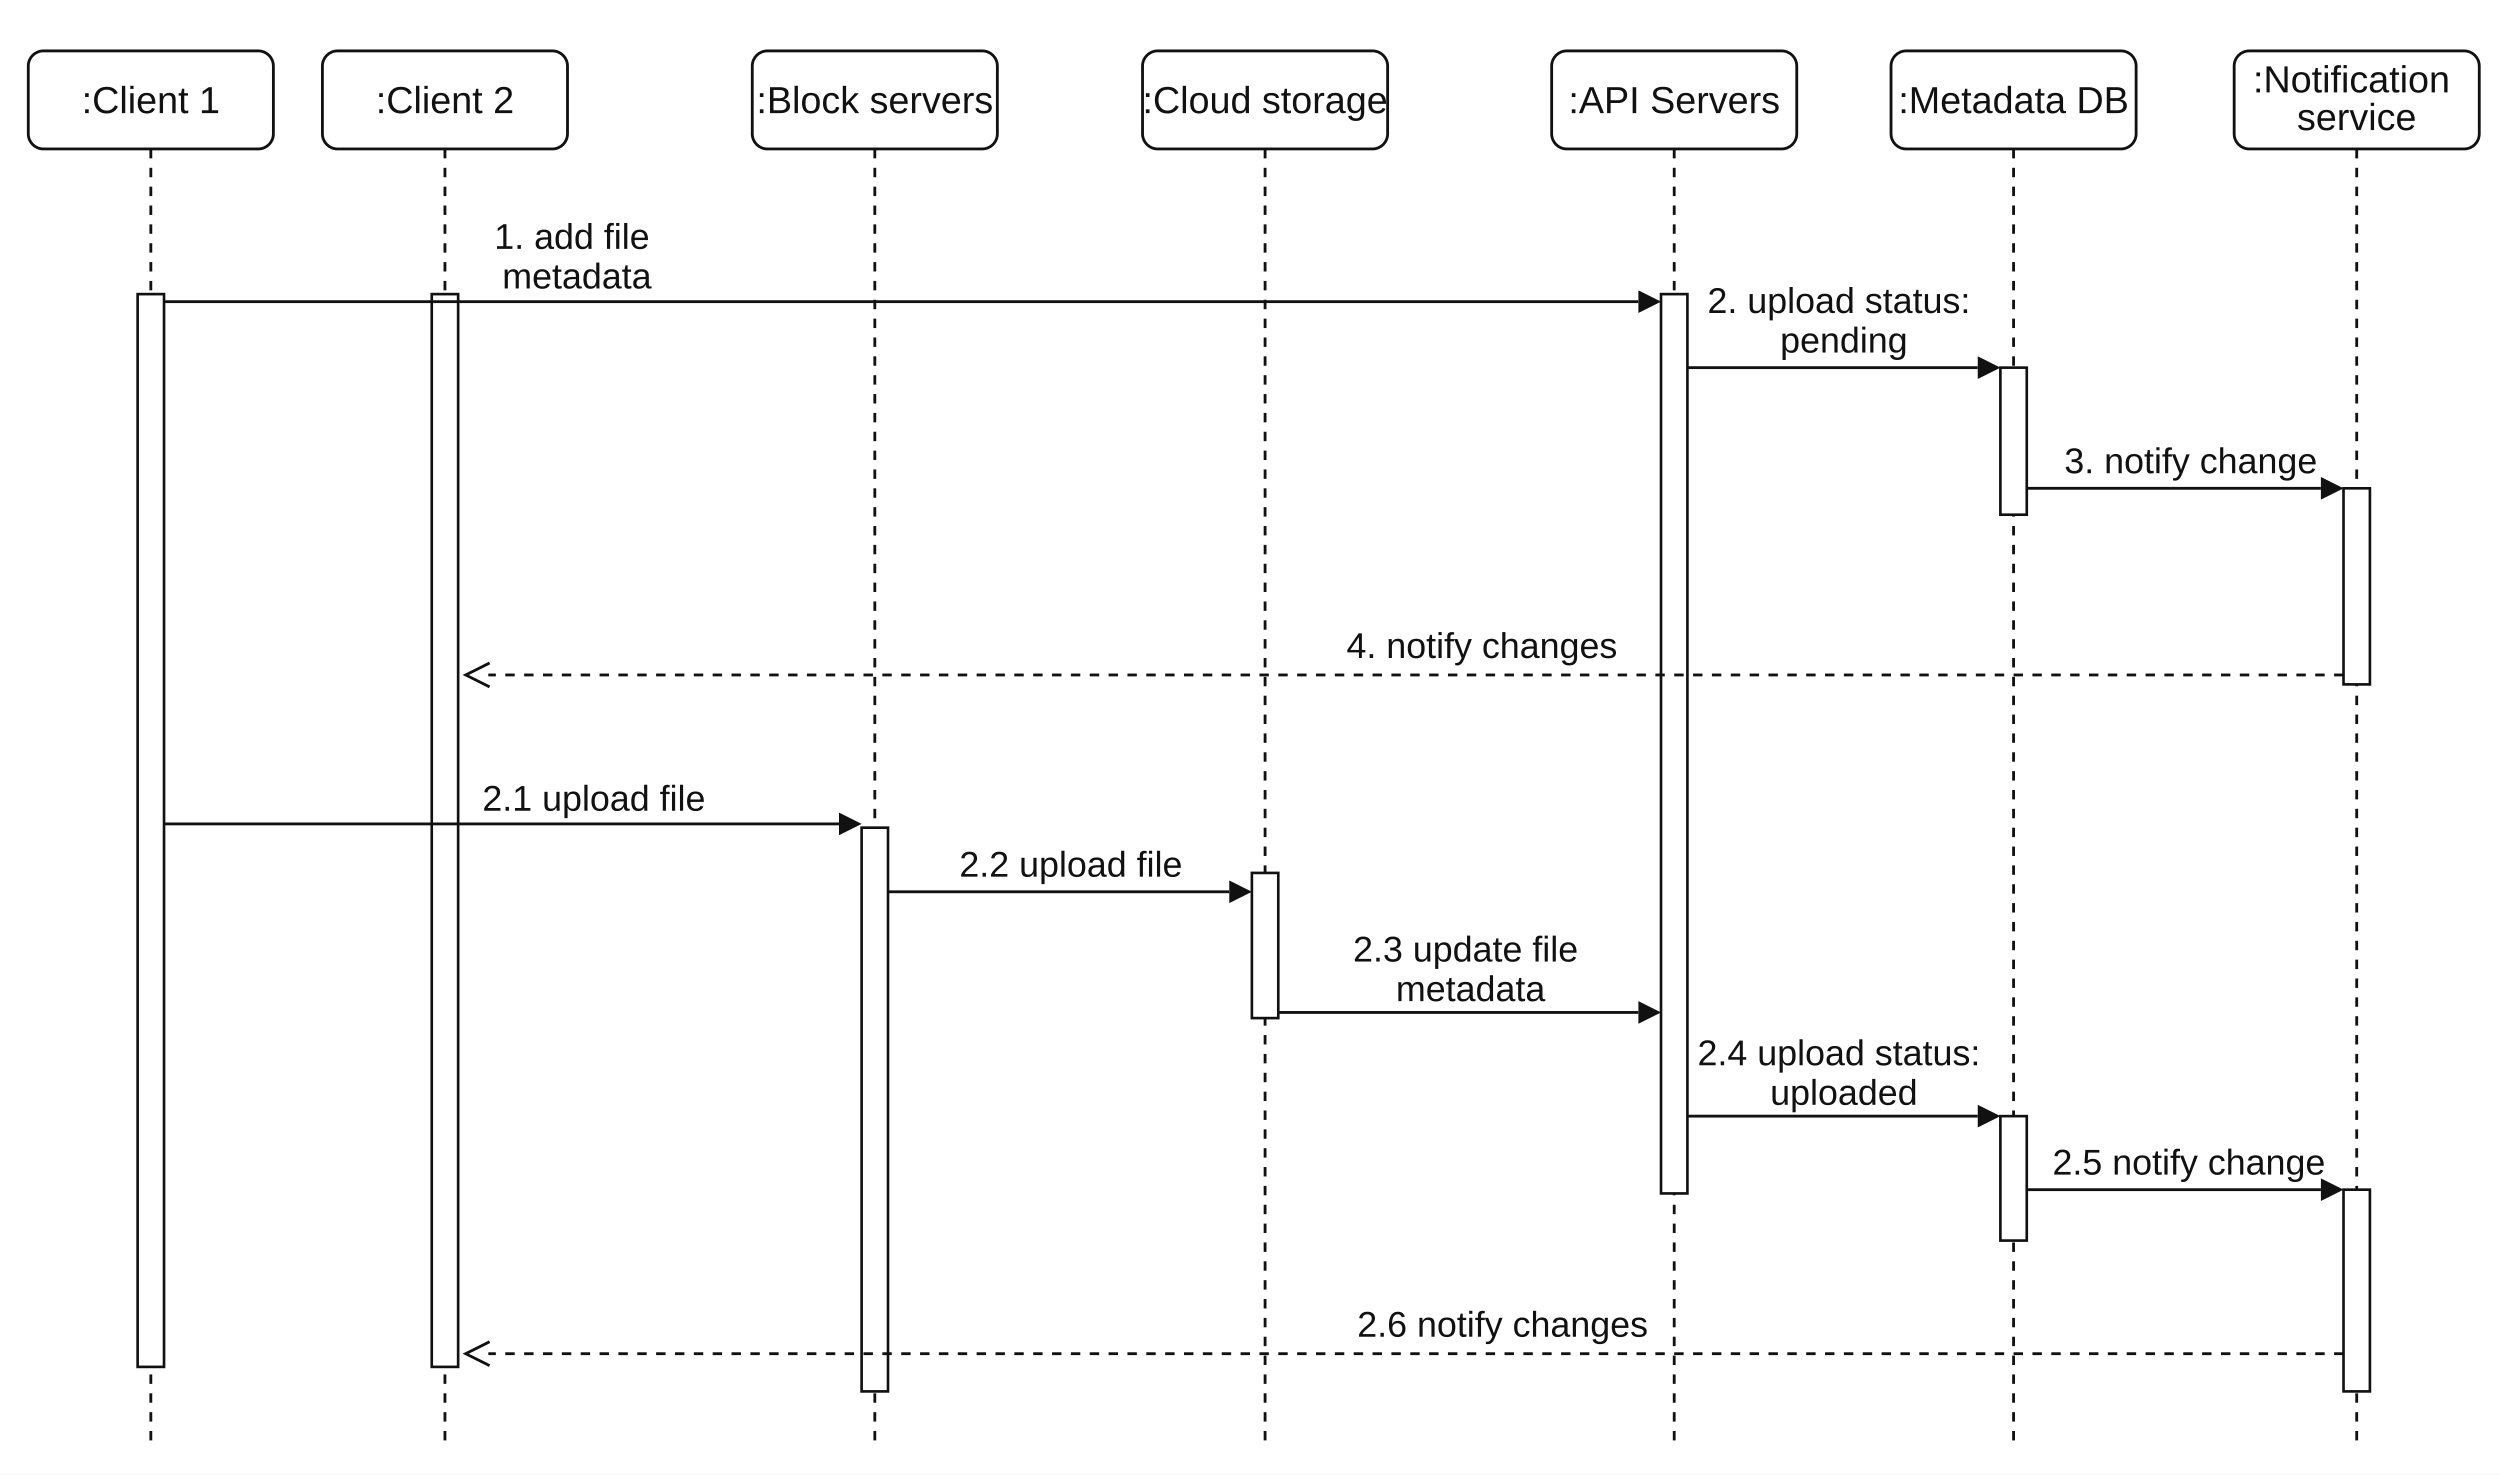
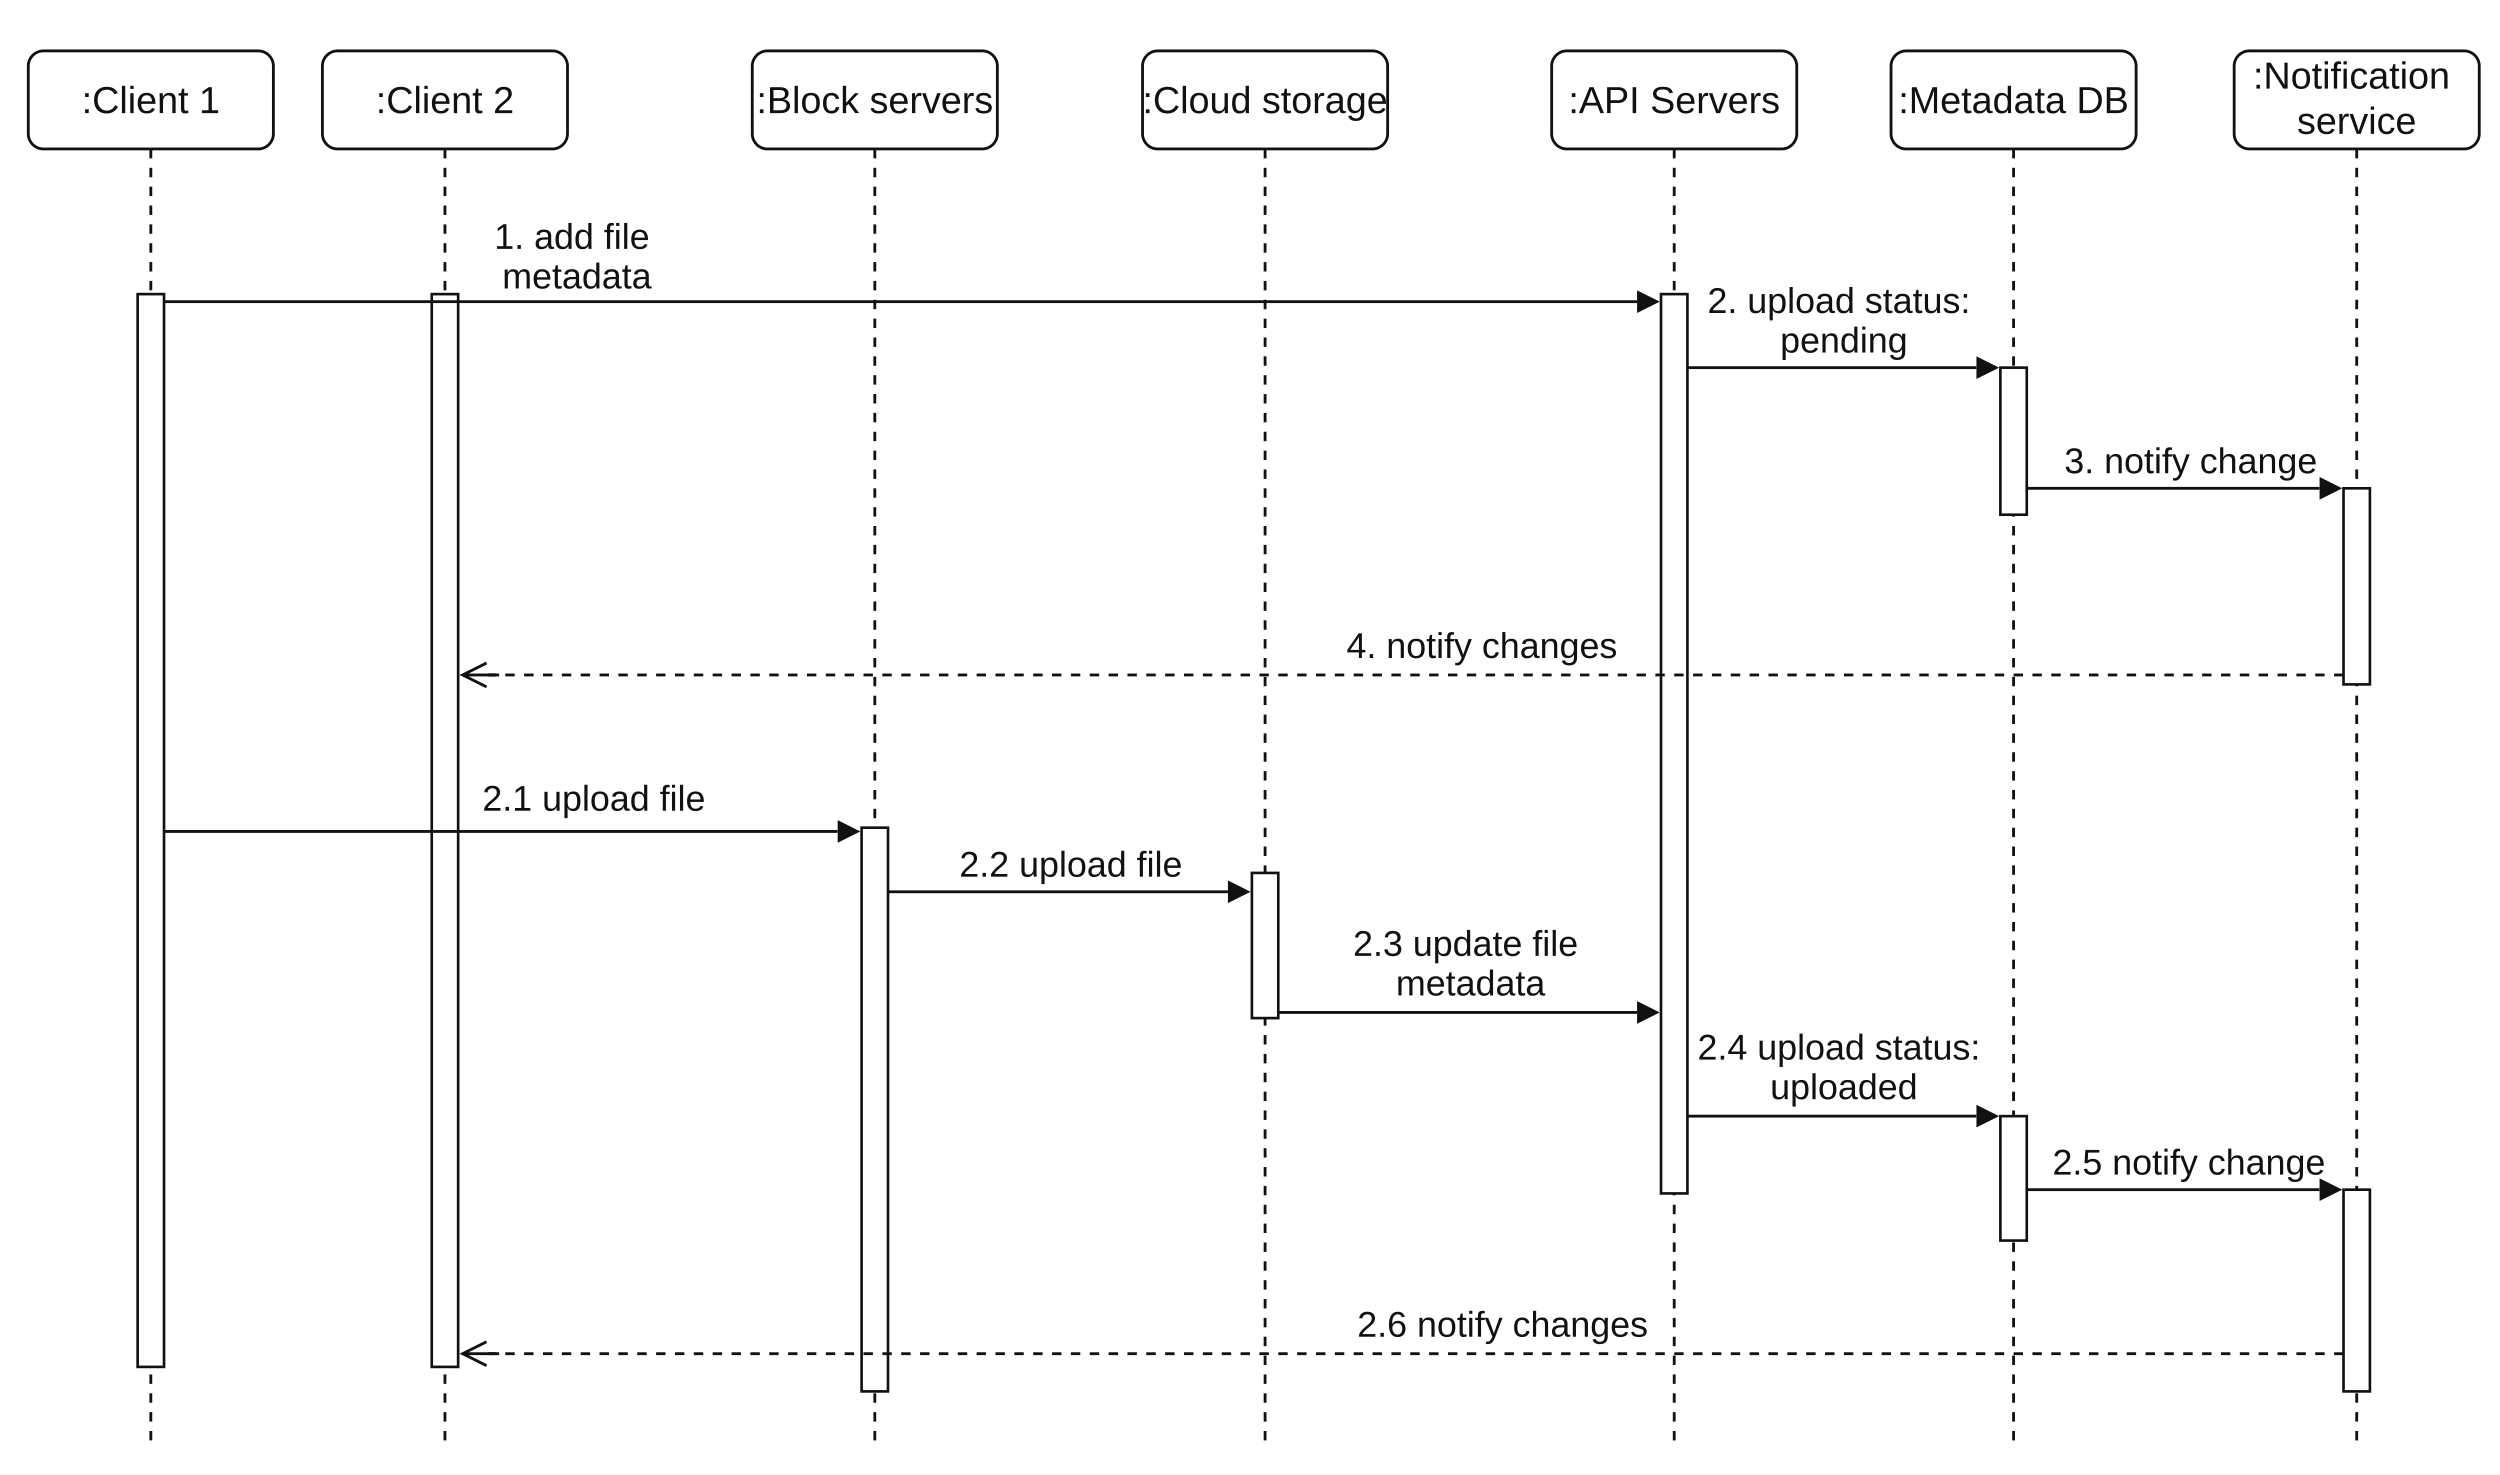
<svg xmlns="http://www.w3.org/2000/svg" width="1326" height="782" viewBox="0 0 1326 782" role="img" aria-labelledby="title desc">
  <defs>
    <style>.participant{fill:#fff;stroke:#111;stroke-width:1.5}.life{stroke:#111;stroke-width:1.5;stroke-dasharray:5 5}.activation{fill:#fff;stroke:#111;stroke-width:1.4}.shaft{stroke:#111;stroke-width:1.5}.return{stroke:#111;stroke-width:1.5;stroke-dasharray:5 5}.head{fill:#111}.return-head{fill:none;stroke:#111;stroke-width:1.5;stroke-linecap:square;stroke-linejoin:miter}.label{font-family:Arial,Helvetica,sans-serif;fill:#111}.name{font-size:20px;text-anchor:middle}.message{font-size:19px;text-anchor:middle}</style>
  </defs>
  <rect width="1326" height="782" fill="#fff" />
  <g>
    <rect class="participant" x="15" y="27" width="130" height="52" rx="8" />
    <text class="label name" x="80" y="60">:Client 1</text>
    <rect class="participant" x="171" y="27" width="130" height="52" rx="8" />
    <text class="label name" x="236" y="60">:Client 2</text>
    <rect class="participant" x="399" y="27" width="130" height="52" rx="8" />
    <text class="label name" x="464" y="60">:Block servers</text>
    <rect class="participant" x="606" y="27" width="130" height="52" rx="8" />
    <text class="label name" x="671" y="60">:Cloud storage</text>
    <rect class="participant" x="823" y="27" width="130" height="52" rx="8" />
    <text class="label name" x="888" y="60">:API Servers</text>
    <rect class="participant" x="1003" y="27" width="130" height="52" rx="8" />
    <text class="label name" x="1068" y="60">:Metadata DB</text>
    <rect class="participant" x="1185" y="27" width="130" height="52" rx="8" />
-     <text class="label name" x="1250" y="49">
+     <text class="label name" x="1250" y="47">
      <tspan x="1250">:Notification</tspan>
-       <tspan x="1250" dy="20">service</tspan>
+       <tspan x="1250" dy="24">service</tspan>
    </text>
    <g class="life">
      <path d="M80 79V765M236 79V765M464 79V765M671 79V765M888 79V765M1068 79V765M1250 79V765" />
    </g>
  </g>
  <g>
    <rect class="activation" x="73" y="156" width="14" height="569" />
    <rect class="activation" x="229" y="156" width="14" height="569" />
    <rect class="activation" x="457" y="439" width="14" height="299" />
    <rect class="activation" x="664" y="463" width="14" height="77" />
    <rect class="activation" x="881" y="156" width="14" height="477" />
    <rect class="activation" x="1061" y="195" width="14" height="78" />
    <rect class="activation" x="1061" y="592" width="14" height="66" />
    <rect class="activation" x="1243" y="259" width="14" height="104" />
    <rect class="activation" x="1243" y="631" width="14" height="107" />
  </g>
  <g>
-     <path class="shaft" d="M87 160H869" />
-     <path class="head" d="M881 160L869 154V166Z" />
+     <path class="shaft" d="M87 160H868.3" />
+     <path class="head" d="M880.3 160L868.3 154V166Z" />
    <text class="label message" x="306" y="132">
      <tspan x="306">1. add file</tspan>
      <tspan x="306" dy="21">metadata</tspan>
    </text>
-     <path class="shaft" d="M895 195H1049" />
-     <path class="head" d="M1061 195L1049 189V201Z" />
+     <path class="shaft" d="M895 195H1048.3" />
+     <path class="head" d="M1060.3 195L1048.3 189V201Z" />
    <text class="label message" x="978" y="166">
      <tspan x="978">2. upload status:</tspan>
      <tspan x="978" dy="21">pending</tspan>
    </text>
-     <path class="shaft" d="M1075 259H1231" />
-     <path class="head" d="M1243 259L1231 253V265Z" />
+     <path class="shaft" d="M1075 259H1230.3" />
+     <path class="head" d="M1242.3 259L1230.3 253V265Z" />
    <text class="label message" x="1162" y="251">3. notify change</text>
-     <path class="return" d="M1243 358H259" />
-     <path class="return-head" d="M259 352L247 358L259 364" />
+     <path class="return" data-connector="true" d="M1243 358H259" />
+     <path class="return-head" d="M257.377 352L245.377 358L257.377 364 M246.877 358H264" />
    <text class="label message" x="786" y="349">4. notify changes</text>
  </g>
  <g>
-     <path class="shaft" d="M87 437H445" />
-     <path class="head" d="M457 437L445 431V443Z" />
+     <path class="shaft" d="M87 441H444.3" />
+     <path class="head" d="M456.3 441L444.3 435V447Z" />
    <text class="label message" x="315" y="430">2.1 upload file</text>
-     <path class="shaft" d="M471 473H652" />
-     <path class="head" d="M664 473L652 467V479Z" />
+     <path class="shaft" d="M471 473H651.3" />
+     <path class="head" d="M663.3 473L651.3 467V479Z" />
    <text class="label message" x="568" y="465">2.2 upload file</text>
-     <path class="shaft" d="M678 537H869" />
-     <path class="head" d="M881 537L869 531V543Z" />
-     <text class="label message" x="780" y="510">
+     <path class="shaft" d="M678 537H868.3" />
+     <path class="head" d="M880.3 537L868.3 531V543Z" />
+     <text class="label message" x="780" y="507">
      <tspan x="780">2.3 update file</tspan>
      <tspan x="780" dy="21">metadata</tspan>
    </text>
-     <path class="shaft" d="M895 592H1049" />
-     <path class="head" d="M1061 592L1049 586V598Z" />
-     <text class="label message" x="978" y="565">
+     <path class="shaft" d="M895 592H1048.3" />
+     <path class="head" d="M1060.3 592L1048.3 586V598Z" />
+     <text class="label message" x="978" y="562">
      <tspan x="978">2.4 upload status:</tspan>
      <tspan x="978" dy="21">uploaded</tspan>
    </text>
-     <path class="shaft" d="M1075 631H1231" />
-     <path class="head" d="M1243 631L1231 625V637Z" />
+     <path class="shaft" d="M1075 631H1230.3" />
+     <path class="head" d="M1242.3 631L1230.3 625V637Z" />
    <text class="label message" x="1161" y="623">2.5 notify change</text>
-     <path class="return" d="M1243 718H259" />
-     <path class="return-head" d="M259 712L247 718L259 724" />
+     <path class="return" data-connector="true" d="M1243 718H259" />
+     <path class="return-head" d="M257.377 712L245.377 718L257.377 724 M246.877 718H264" />
    <text class="label message" x="797" y="709">2.6 notify changes</text>
  </g>
</svg>
